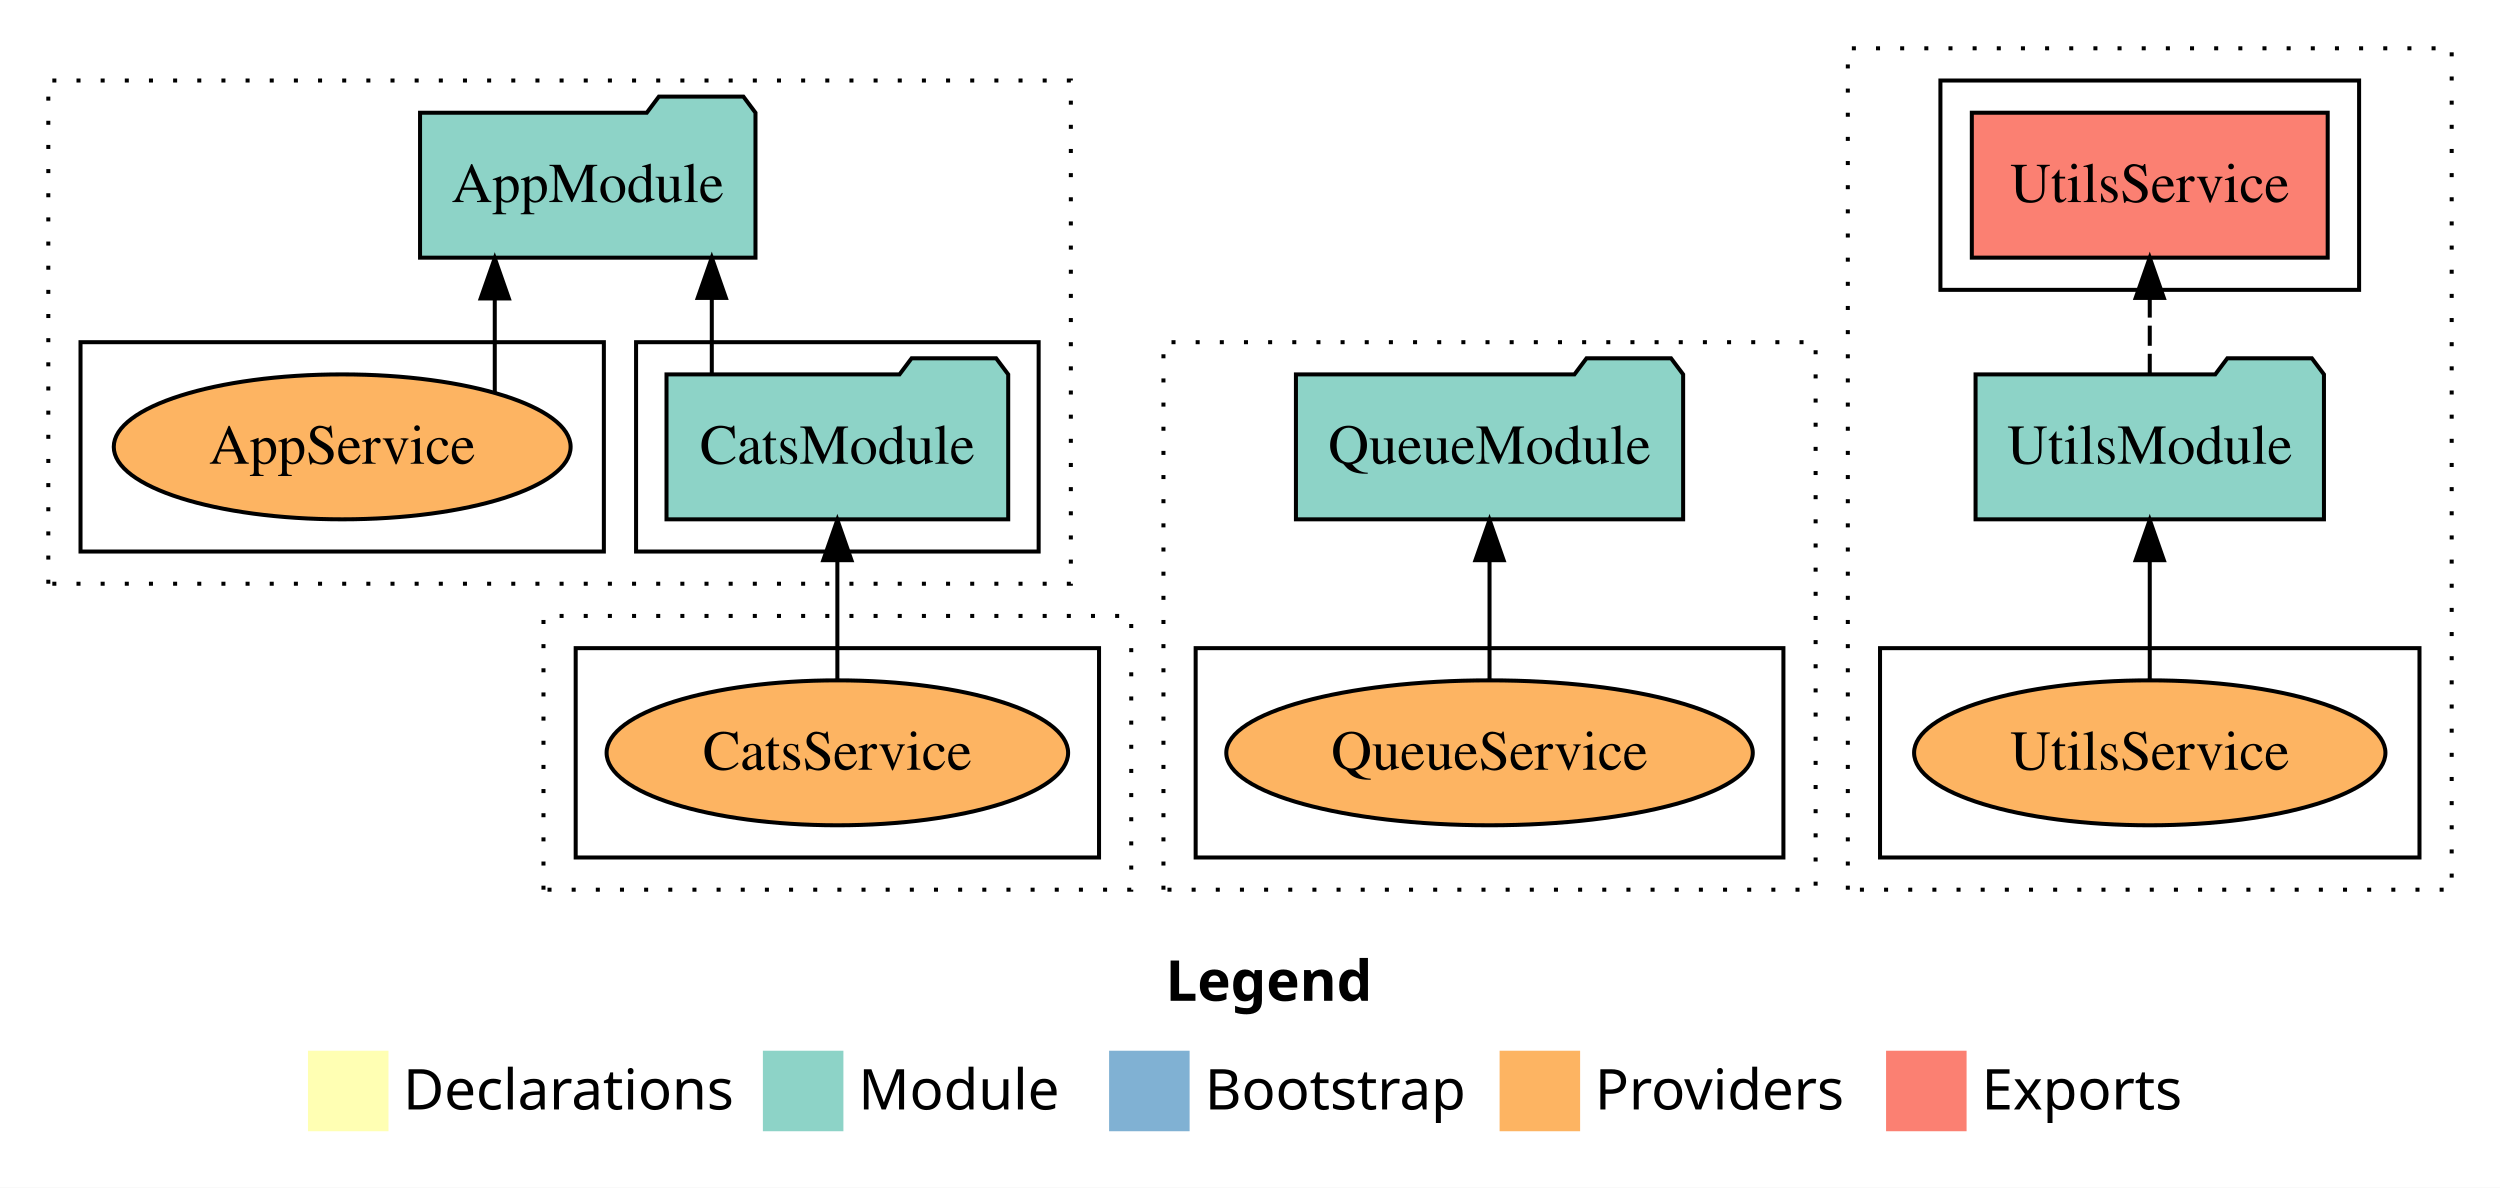
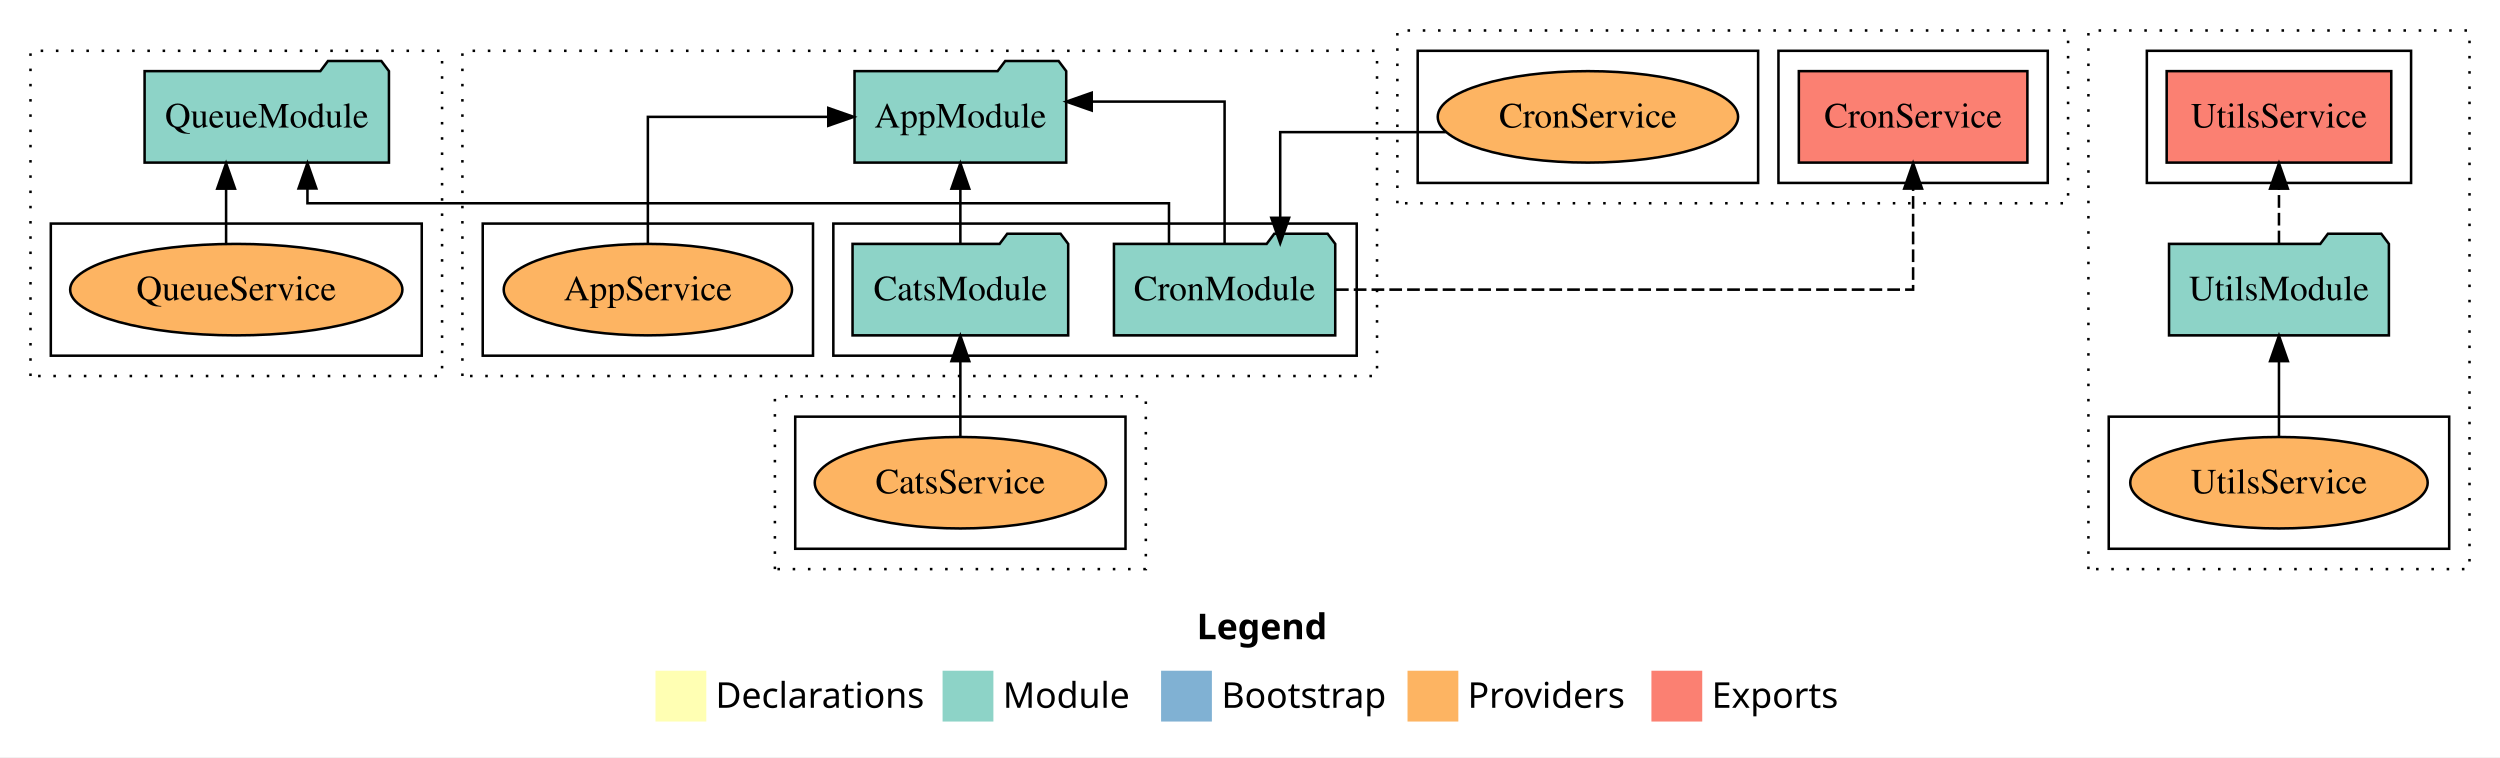
- <svg xmlns="http://www.w3.org/2000/svg" width="621pt" height="295pt" viewBox="0.00 0.00 621.00 295.00">
-   <g id="graph0" class="graph" transform="scale(1 1) rotate(0) translate(4 291)">
-     <polygon fill="white" stroke="transparent" points="-4,4 -4,-291 617,-291 617,4 -4,4" />
-     <text text-anchor="start" x="285.51" y="-42.4" font-family="sans-serif" font-weight="bold" font-size="14.00">Legend</text>
-     <polygon fill="#ffffb3" stroke="transparent" points="72.5,-10 72.5,-30 92.5,-30 92.5,-10 72.5,-10" />
-     <text text-anchor="start" x="96.13" y="-15.4" font-family="sans-serif" font-size="14.00">  Declarations</text>
-     <polygon fill="#8dd3c7" stroke="transparent" points="185.5,-10 185.5,-30 205.5,-30 205.5,-10 185.5,-10" />
-     <text text-anchor="start" x="209.23" y="-15.4" font-family="sans-serif" font-size="14.00">  Module</text>
-     <polygon fill="#80b1d3" stroke="transparent" points="271.5,-10 271.5,-30 291.5,-30 291.5,-10 271.5,-10" />
-     <text text-anchor="start" x="295.28" y="-15.4" font-family="sans-serif" font-size="14.00">  Bootstrap</text>
-     <polygon fill="#fdb462" stroke="transparent" points="368.5,-10 368.5,-30 388.5,-30 388.5,-10 368.5,-10" />
-     <text text-anchor="start" x="392.17" y="-15.4" font-family="sans-serif" font-size="14.00">  Providers</text>
-     <polygon fill="#fb8072" stroke="transparent" points="464.5,-10 464.5,-30 484.5,-30 484.5,-10 464.5,-10" />
-     <text text-anchor="start" x="488.23" y="-15.4" font-family="sans-serif" font-size="14.00">  Exports</text>
+ <svg xmlns="http://www.w3.org/2000/svg" width="984pt" height="298pt" viewBox="0.00 0.00 984.00 298.00">
+   <g id="graph0" class="graph" transform="scale(1 1) rotate(0) translate(4 294)">
+     <polygon fill="white" stroke="transparent" points="-4,4 -4,-294 980,-294 980,4 -4,4" />
+     <text text-anchor="start" x="467.01" y="-42.4" font-family="sans-serif" font-weight="bold" font-size="14.00">Legend</text>
+     <polygon fill="#ffffb3" stroke="transparent" points="254,-10 254,-30 274,-30 274,-10 254,-10" />
+     <text text-anchor="start" x="277.63" y="-15.4" font-family="sans-serif" font-size="14.00">  Declarations</text>
+     <polygon fill="#8dd3c7" stroke="transparent" points="367,-10 367,-30 387,-30 387,-10 367,-10" />
+     <text text-anchor="start" x="390.73" y="-15.4" font-family="sans-serif" font-size="14.00">  Module</text>
+     <polygon fill="#80b1d3" stroke="transparent" points="453,-10 453,-30 473,-30 473,-10 453,-10" />
+     <text text-anchor="start" x="476.78" y="-15.4" font-family="sans-serif" font-size="14.00">  Bootstrap</text>
+     <polygon fill="#fdb462" stroke="transparent" points="550,-10 550,-30 570,-30 570,-10 550,-10" />
+     <text text-anchor="start" x="573.67" y="-15.4" font-family="sans-serif" font-size="14.00">  Providers</text>
+     <polygon fill="#fb8072" stroke="transparent" points="646,-10 646,-30 666,-30 666,-10 646,-10" />
+     <text text-anchor="start" x="669.73" y="-15.4" font-family="sans-serif" font-size="14.00">  Exports</text>
    <g id="clust1" class="cluster">
-       <polygon fill="none" stroke="black" stroke-dasharray="1,5" points="8,-146 8,-271 262,-271 262,-146 8,-146" />
+       <polygon fill="none" stroke="black" stroke-dasharray="1,5" points="178,-146 178,-274 538,-274 538,-146 178,-146" />
    </g>
    <g id="clust3" class="cluster">
-       <polygon fill="none" stroke="black" points="154,-154 154,-206 254,-206 254,-154 154,-154" />
+       <polygon fill="none" stroke="black" points="324,-154 324,-206 530,-206 530,-154 324,-154" />
    </g>
    <g id="clust6" class="cluster">
-       <polygon fill="none" stroke="black" points="16,-154 16,-206 146,-206 146,-154 16,-154" />
+       <polygon fill="none" stroke="black" points="186,-154 186,-206 316,-206 316,-154 186,-154" />
    </g>
    <g id="clust7" class="cluster">
-       <polygon fill="none" stroke="black" stroke-dasharray="1,5" points="131,-70 131,-138 277,-138 277,-70 131,-70" />
+       <polygon fill="none" stroke="black" stroke-dasharray="1,5" points="301,-70 301,-138 447,-138 447,-70 301,-70" />
    </g>
    <g id="clust12" class="cluster">
-       <polygon fill="none" stroke="black" points="139,-78 139,-130 269,-130 269,-78 139,-78" />
+       <polygon fill="none" stroke="black" points="309,-78 309,-130 439,-130 439,-78 309,-78" />
    </g>
    <g id="clust13" class="cluster">
-       <polygon fill="none" stroke="black" stroke-dasharray="1,5" points="285,-70 285,-206 447,-206 447,-70 285,-70" />
+       <polygon fill="none" stroke="black" stroke-dasharray="1,5" points="546,-214 546,-282 810,-282 810,-214 546,-214" />
+     </g>
+     <g id="clust16" class="cluster">
+       <polygon fill="none" stroke="black" points="696,-222 696,-274 802,-274 802,-222 696,-222" />
    </g>
    <g id="clust18" class="cluster">
-       <polygon fill="none" stroke="black" points="293,-78 293,-130 439,-130 439,-78 293,-78" />
+       <polygon fill="none" stroke="black" points="554,-222 554,-274 688,-274 688,-222 554,-222" />
    </g>
    <g id="clust19" class="cluster">
-       <polygon fill="none" stroke="black" stroke-dasharray="1,5" points="455,-70 455,-279 605,-279 605,-70 455,-70" />
-     </g>
-     <g id="clust22" class="cluster">
-       <polygon fill="none" stroke="black" points="478,-219 478,-271 582,-271 582,-219 478,-219" />
+       <polygon fill="none" stroke="black" stroke-dasharray="1,5" points="8,-146 8,-274 170,-274 170,-146 8,-146" />
    </g>
    <g id="clust24" class="cluster">
-       <polygon fill="none" stroke="black" points="463,-78 463,-130 597,-130 597,-78 463,-78" />
+       <polygon fill="none" stroke="black" points="16,-154 16,-206 162,-206 162,-154 16,-154" />
+     </g>
+     <g id="clust25" class="cluster">
+       <polygon fill="none" stroke="black" stroke-dasharray="1,5" points="818,-70 818,-282 968,-282 968,-70 818,-70" />
+     </g>
+     <g id="clust28" class="cluster">
+       <polygon fill="none" stroke="black" points="841,-222 841,-274 945,-274 945,-222 841,-222" />
+     </g>
+     <g id="clust30" class="cluster">
+       <polygon fill="none" stroke="black" points="826,-78 826,-130 960,-130 960,-78 826,-78" />
    </g>
    <g id="node1" class="node">
-       <polygon fill="#8dd3c7" stroke="black" points="246.44,-198 243.44,-202 222.44,-202 219.44,-198 161.56,-198 161.56,-162 246.44,-162 246.44,-198" />
-       <text text-anchor="middle" x="204" y="-175.8" font-family="Times,serif" font-size="14.00">CatsModule</text>
+       <polygon fill="#8dd3c7" stroke="black" points="416.44,-198 413.44,-202 392.44,-202 389.44,-198 331.56,-198 331.56,-162 416.44,-162 416.44,-198" />
+       <text text-anchor="middle" x="374" y="-175.8" font-family="Times,serif" font-size="14.00">CatsModule</text>
+     </g>
+     <g id="node3" class="node">
+       <polygon fill="#8dd3c7" stroke="black" points="415.66,-266 412.66,-270 391.66,-270 388.66,-266 332.34,-266 332.34,-230 415.66,-230 415.66,-266" />
+       <text text-anchor="middle" x="374" y="-243.8" font-family="Times,serif" font-size="14.00">AppModule</text>
+     </g>
+     <g id="edge1" class="edge">
+       <path fill="none" stroke="black" d="M374,-198.22C374,-198.22 374,-219.73 374,-219.73" />
+       <polygon fill="black" stroke="black" points="370.5,-219.73 374,-229.73 377.5,-219.73 370.5,-219.73" />
    </g>
    <g id="node2" class="node">
-       <polygon fill="#8dd3c7" stroke="black" points="183.66,-263 180.66,-267 159.66,-267 156.66,-263 100.34,-263 100.34,-227 183.66,-227 183.66,-263" />
-       <text text-anchor="middle" x="142" y="-240.8" font-family="Times,serif" font-size="14.00">AppModule</text>
-     </g>
-     <g id="edge1" class="edge">
-       <path fill="none" stroke="black" d="M172.81,-198.11C172.81,-198.11 172.81,-216.99 172.81,-216.99" />
-       <polygon fill="black" stroke="black" points="169.31,-216.99 172.81,-226.99 176.31,-216.99 169.31,-216.99" />
-     </g>
-     <g id="node3" class="node">
-       <ellipse fill="#fdb462" stroke="black" cx="81" cy="-180" rx="56.74" ry="18" />
-       <text text-anchor="middle" x="81" y="-175.8" font-family="Times,serif" font-size="14.00">AppService</text>
+       <polygon fill="#8dd3c7" stroke="black" points="521.55,-198 518.55,-202 497.55,-202 494.55,-198 434.45,-198 434.45,-162 521.55,-162 521.55,-198" />
+       <text text-anchor="middle" x="478" y="-175.8" font-family="Times,serif" font-size="14.00">CronModule</text>
    </g>
    <g id="edge2" class="edge">
-       <path fill="none" stroke="black" d="M118.9,-193.47C118.9,-193.47 118.9,-216.86 118.9,-216.86" />
-       <polygon fill="black" stroke="black" points="115.4,-216.86 118.9,-226.86 122.4,-216.86 115.4,-216.86" />
+       <path fill="none" stroke="black" d="M478,-198.29C478,-220.21 478,-254 478,-254 478,-254 425.7,-254 425.7,-254" />
+       <polygon fill="black" stroke="black" points="425.7,-250.5 415.7,-254 425.7,-257.5 425.7,-250.5" />
+     </g>
+     <g id="node6" class="node">
+       <polygon fill="#fb8072" stroke="black" points="793.98,-266 704.02,-266 704.02,-230 793.98,-230 793.98,-266" />
+       <text text-anchor="middle" x="749" y="-243.8" font-family="Times,serif" font-size="14.00">CronService </text>
+     </g>
+     <g id="edge5" class="edge">
+       <path fill="none" stroke="black" stroke-dasharray="5,2" d="M521.84,-180C598.54,-180 749,-180 749,-180 749,-180 749,-219.78 749,-219.78" />
+       <polygon fill="black" stroke="black" points="745.5,-219.78 749,-229.78 752.5,-219.78 745.5,-219.78" />
+     </g>
+     <g id="node8" class="node">
+       <polygon fill="#8dd3c7" stroke="black" points="149.09,-266 146.09,-270 125.09,-270 122.09,-266 52.91,-266 52.91,-230 149.09,-230 149.09,-266" />
+       <text text-anchor="middle" x="101" y="-243.8" font-family="Times,serif" font-size="14.00">QueueModule</text>
+     </g>
+     <g id="edge7" class="edge">
+       <path fill="none" stroke="black" d="M456.11,-198.19C456.11,-206.28 456.11,-214 456.11,-214 456.11,-214 117.01,-214 117.01,-214 117.01,-214 117.01,-219.81 117.01,-219.81" />
+       <polygon fill="black" stroke="black" points="113.51,-219.81 117.01,-229.81 120.51,-219.81 113.51,-219.81" />
    </g>
    <g id="node4" class="node">
-       <ellipse fill="#fdb462" stroke="black" cx="204" cy="-104" rx="57.32" ry="18" />
-       <text text-anchor="middle" x="204" y="-99.8" font-family="Times,serif" font-size="14.00">CatsService</text>
+       <ellipse fill="#fdb462" stroke="black" cx="251" cy="-180" rx="56.74" ry="18" />
+       <text text-anchor="middle" x="251" y="-175.8" font-family="Times,serif" font-size="14.00">AppService</text>
    </g>
    <g id="edge3" class="edge">
-       <path fill="none" stroke="black" d="M204,-122.01C204,-122.01 204,-151.85 204,-151.85" />
-       <polygon fill="black" stroke="black" points="200.5,-151.85 204,-161.85 207.5,-151.85 200.5,-151.85" />
+       <path fill="none" stroke="black" d="M251,-198.22C251,-218.37 251,-248 251,-248 251,-248 322.01,-248 322.01,-248" />
+       <polygon fill="black" stroke="black" points="322.01,-251.5 332.01,-248 322.01,-244.5 322.01,-251.5" />
    </g>
    <g id="node5" class="node">
-       <ellipse fill="#fdb462" stroke="black" cx="366" cy="-104" rx="65.39" ry="18" />
-       <text text-anchor="middle" x="366" y="-99.8" font-family="Times,serif" font-size="14.00">QueueService</text>
-     </g>
-     <g id="node6" class="node">
-       <polygon fill="#8dd3c7" stroke="black" points="414.09,-198 411.09,-202 390.09,-202 387.09,-198 317.91,-198 317.91,-162 414.09,-162 414.09,-198" />
-       <text text-anchor="middle" x="366" y="-175.8" font-family="Times,serif" font-size="14.00">QueueModule</text>
+       <ellipse fill="#fdb462" stroke="black" cx="374" cy="-104" rx="57.32" ry="18" />
+       <text text-anchor="middle" x="374" y="-99.8" font-family="Times,serif" font-size="14.00">CatsService</text>
    </g>
    <g id="edge4" class="edge">
-       <path fill="none" stroke="black" d="M366,-122.01C366,-122.01 366,-151.85 366,-151.85" />
-       <polygon fill="black" stroke="black" points="362.5,-151.85 366,-161.85 369.5,-151.85 362.5,-151.85" />
+       <path fill="none" stroke="black" d="M374,-122.01C374,-122.01 374,-151.85 374,-151.85" />
+       <polygon fill="black" stroke="black" points="370.5,-151.85 374,-161.85 377.5,-151.85 370.5,-151.85" />
    </g>
    <g id="node7" class="node">
-       <polygon fill="#fb8072" stroke="black" points="574.2,-263 485.8,-263 485.8,-227 574.2,-227 574.2,-263" />
-       <text text-anchor="middle" x="530" y="-240.8" font-family="Times,serif" font-size="14.00">UtilsService </text>
+       <ellipse fill="#fdb462" stroke="black" cx="621" cy="-248" rx="59.11" ry="18" />
+       <text text-anchor="middle" x="621" y="-243.8" font-family="Times,serif" font-size="14.00">CronService</text>
    </g>
-     <g id="node8" class="node">
-       <polygon fill="#8dd3c7" stroke="black" points="573.27,-198 570.27,-202 549.27,-202 546.27,-198 486.73,-198 486.73,-162 573.27,-162 573.27,-198" />
-       <text text-anchor="middle" x="530" y="-175.8" font-family="Times,serif" font-size="14.00">UtilsModule</text>
-     </g>
-     <g id="edge5" class="edge">
-       <path fill="none" stroke="black" stroke-dasharray="5,2" d="M530,-198.11C530,-198.11 530,-216.99 530,-216.99" />
-       <polygon fill="black" stroke="black" points="526.5,-216.99 530,-226.99 533.5,-216.99 526.5,-216.99" />
+     <g id="edge6" class="edge">
+       <path fill="none" stroke="black" d="M565.05,-242C533.32,-242 499.89,-242 499.89,-242 499.89,-242 499.89,-208.27 499.89,-208.27" />
+       <polygon fill="black" stroke="black" points="503.39,-208.27 499.89,-198.27 496.39,-208.27 503.39,-208.27" />
    </g>
    <g id="node9" class="node">
-       <ellipse fill="#fdb462" stroke="black" cx="530" cy="-104" rx="58.54" ry="18" />
-       <text text-anchor="middle" x="530" y="-99.8" font-family="Times,serif" font-size="14.00">UtilsService</text>
+       <ellipse fill="#fdb462" stroke="black" cx="89" cy="-180" rx="65.39" ry="18" />
+       <text text-anchor="middle" x="89" y="-175.8" font-family="Times,serif" font-size="14.00">QueueService</text>
    </g>
-     <g id="edge6" class="edge">
-       <path fill="none" stroke="black" d="M530,-122.01C530,-122.01 530,-151.85 530,-151.85" />
-       <polygon fill="black" stroke="black" points="526.5,-151.85 530,-161.85 533.5,-151.85 526.5,-151.85" />
+     <g id="edge8" class="edge">
+       <path fill="none" stroke="black" d="M84.99,-198.22C84.99,-198.22 84.99,-219.73 84.99,-219.73" />
+       <polygon fill="black" stroke="black" points="81.49,-219.73 84.99,-229.73 88.49,-219.73 81.49,-219.73" />
+     </g>
+     <g id="node10" class="node">
+       <polygon fill="#fb8072" stroke="black" points="937.2,-266 848.8,-266 848.8,-230 937.2,-230 937.2,-266" />
+       <text text-anchor="middle" x="893" y="-243.8" font-family="Times,serif" font-size="14.00">UtilsService </text>
+     </g>
+     <g id="node11" class="node">
+       <polygon fill="#8dd3c7" stroke="black" points="936.27,-198 933.27,-202 912.27,-202 909.27,-198 849.73,-198 849.73,-162 936.27,-162 936.27,-198" />
+       <text text-anchor="middle" x="893" y="-175.8" font-family="Times,serif" font-size="14.00">UtilsModule</text>
+     </g>
+     <g id="edge9" class="edge">
+       <path fill="none" stroke="black" stroke-dasharray="5,2" d="M893,-198.22C893,-198.22 893,-219.73 893,-219.73" />
+       <polygon fill="black" stroke="black" points="889.5,-219.73 893,-229.73 896.5,-219.73 889.5,-219.73" />
+     </g>
+     <g id="node12" class="node">
+       <ellipse fill="#fdb462" stroke="black" cx="893" cy="-104" rx="58.54" ry="18" />
+       <text text-anchor="middle" x="893" y="-99.8" font-family="Times,serif" font-size="14.00">UtilsService</text>
+     </g>
+     <g id="edge10" class="edge">
+       <path fill="none" stroke="black" d="M893,-122.01C893,-122.01 893,-151.85 893,-151.85" />
+       <polygon fill="black" stroke="black" points="889.5,-151.85 893,-161.85 896.5,-151.85 889.5,-151.85" />
    </g>
  </g>
</svg>
